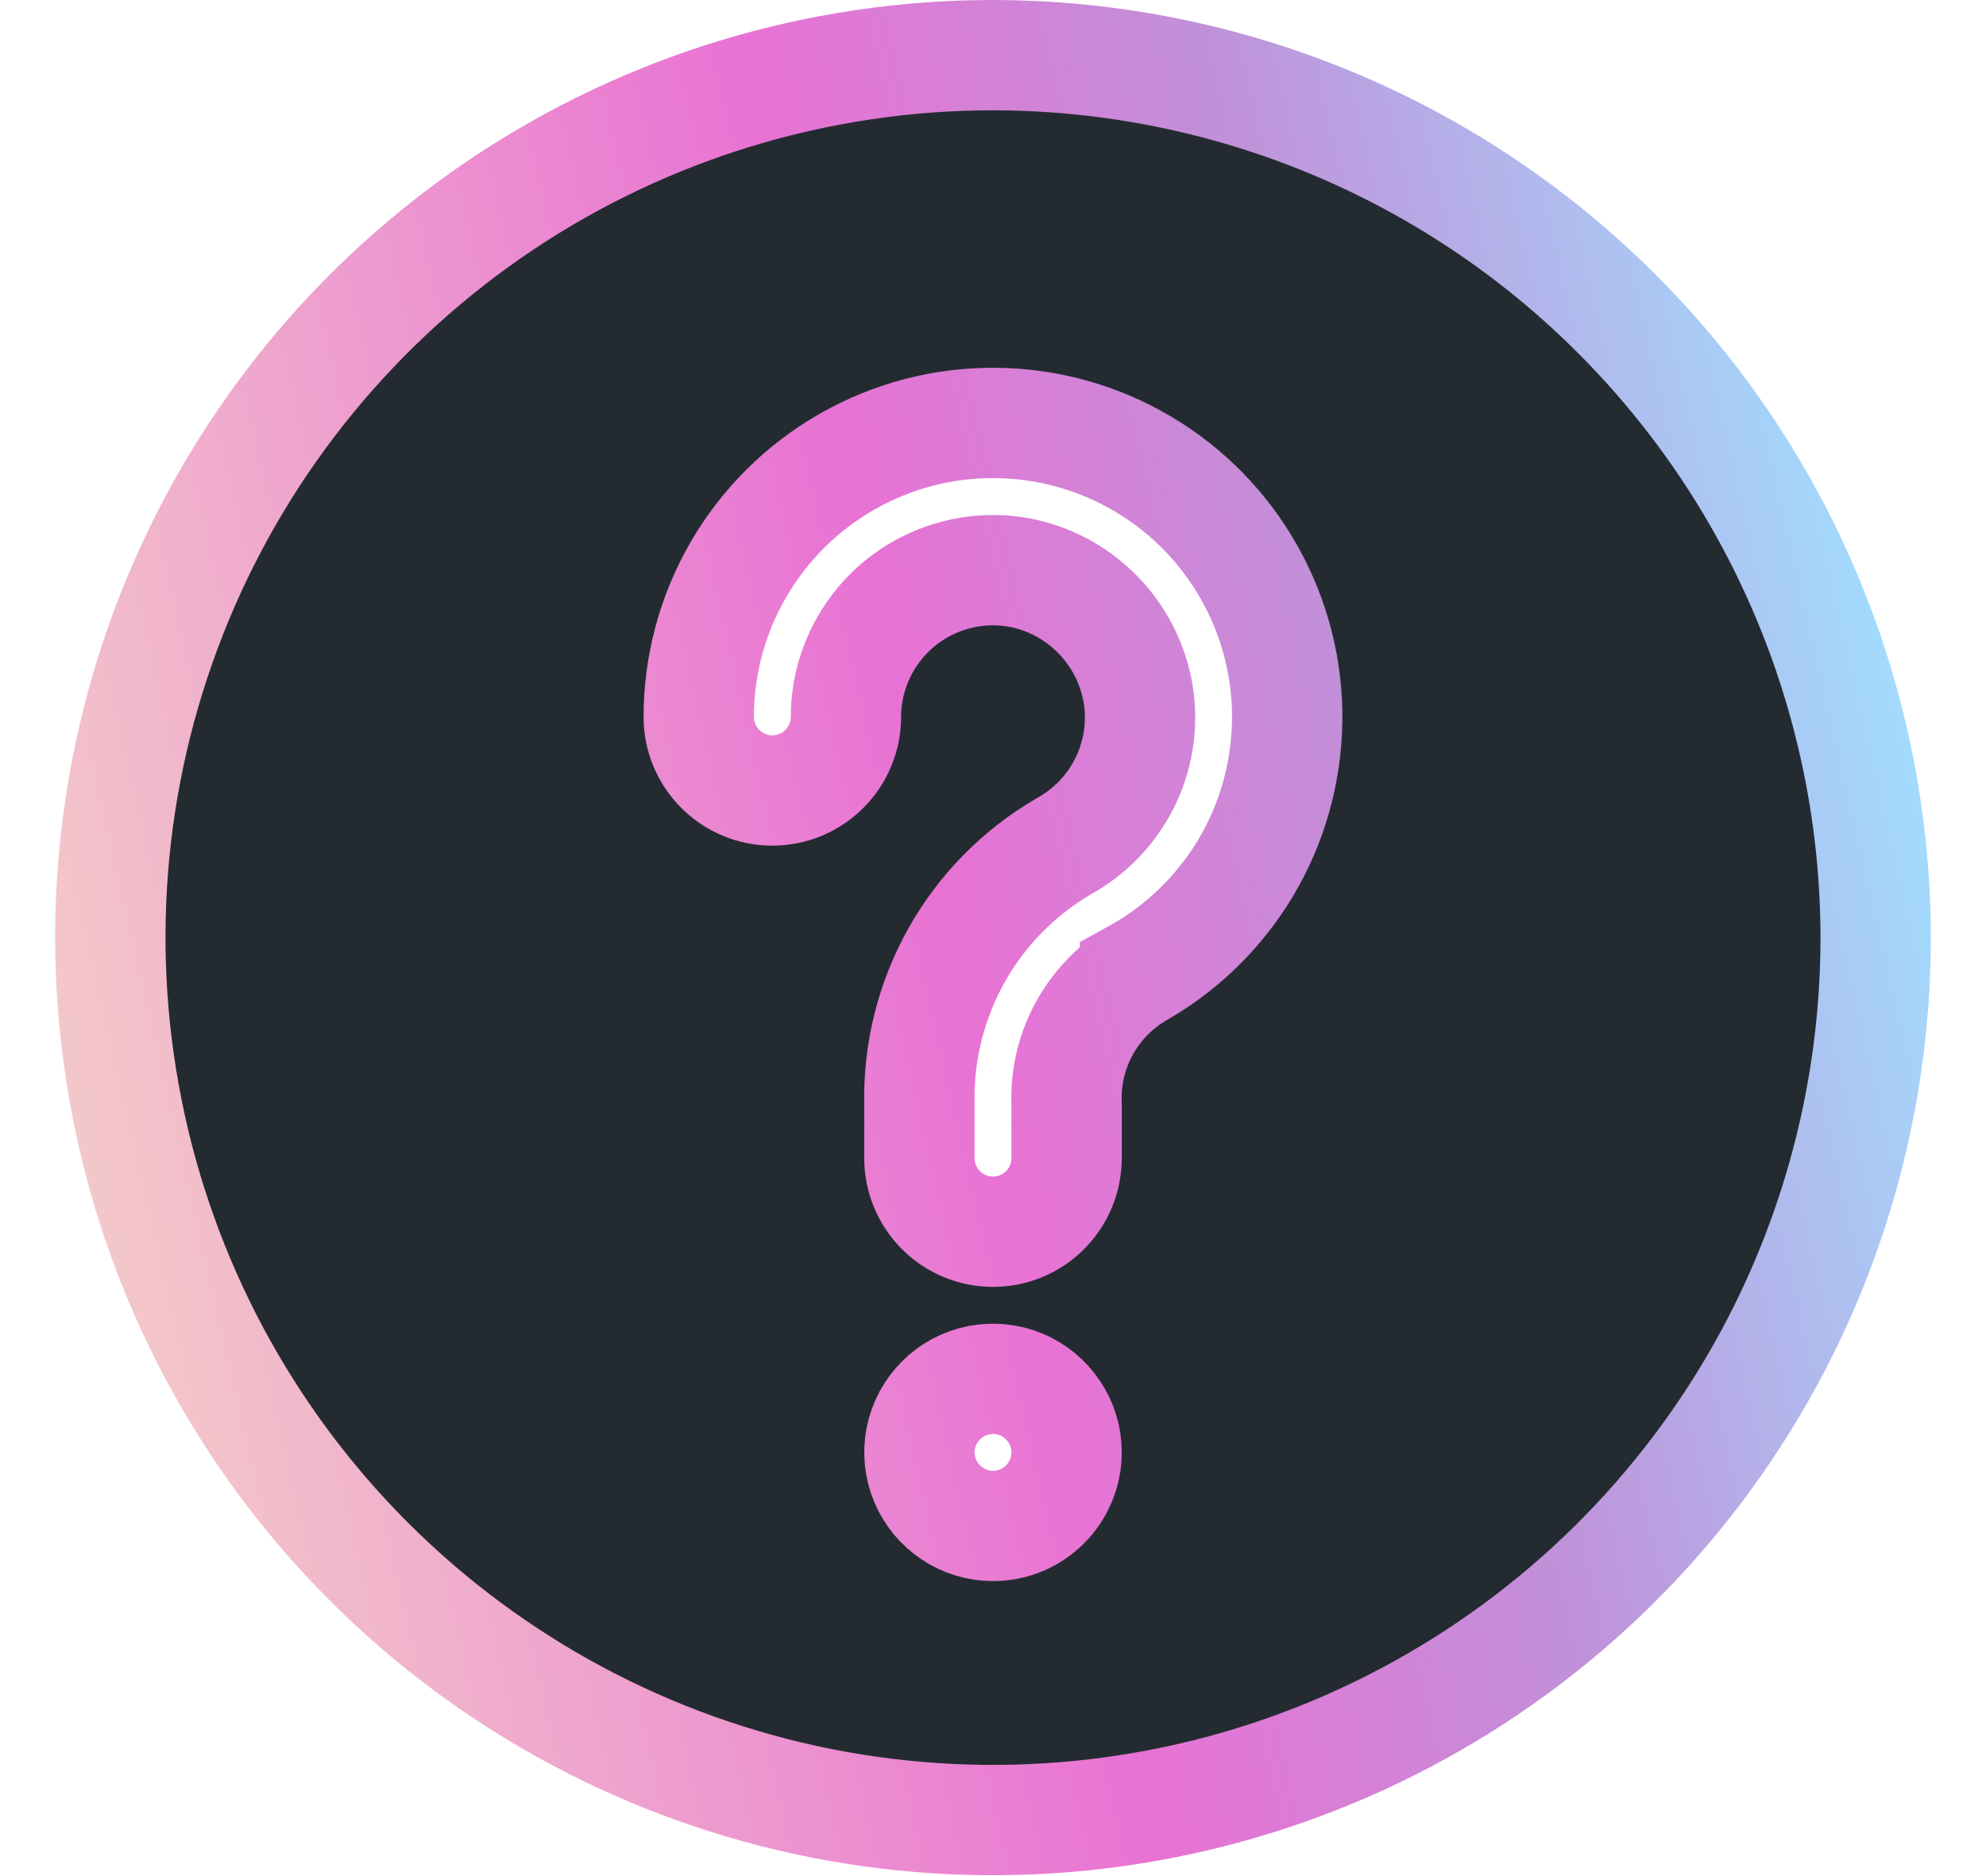
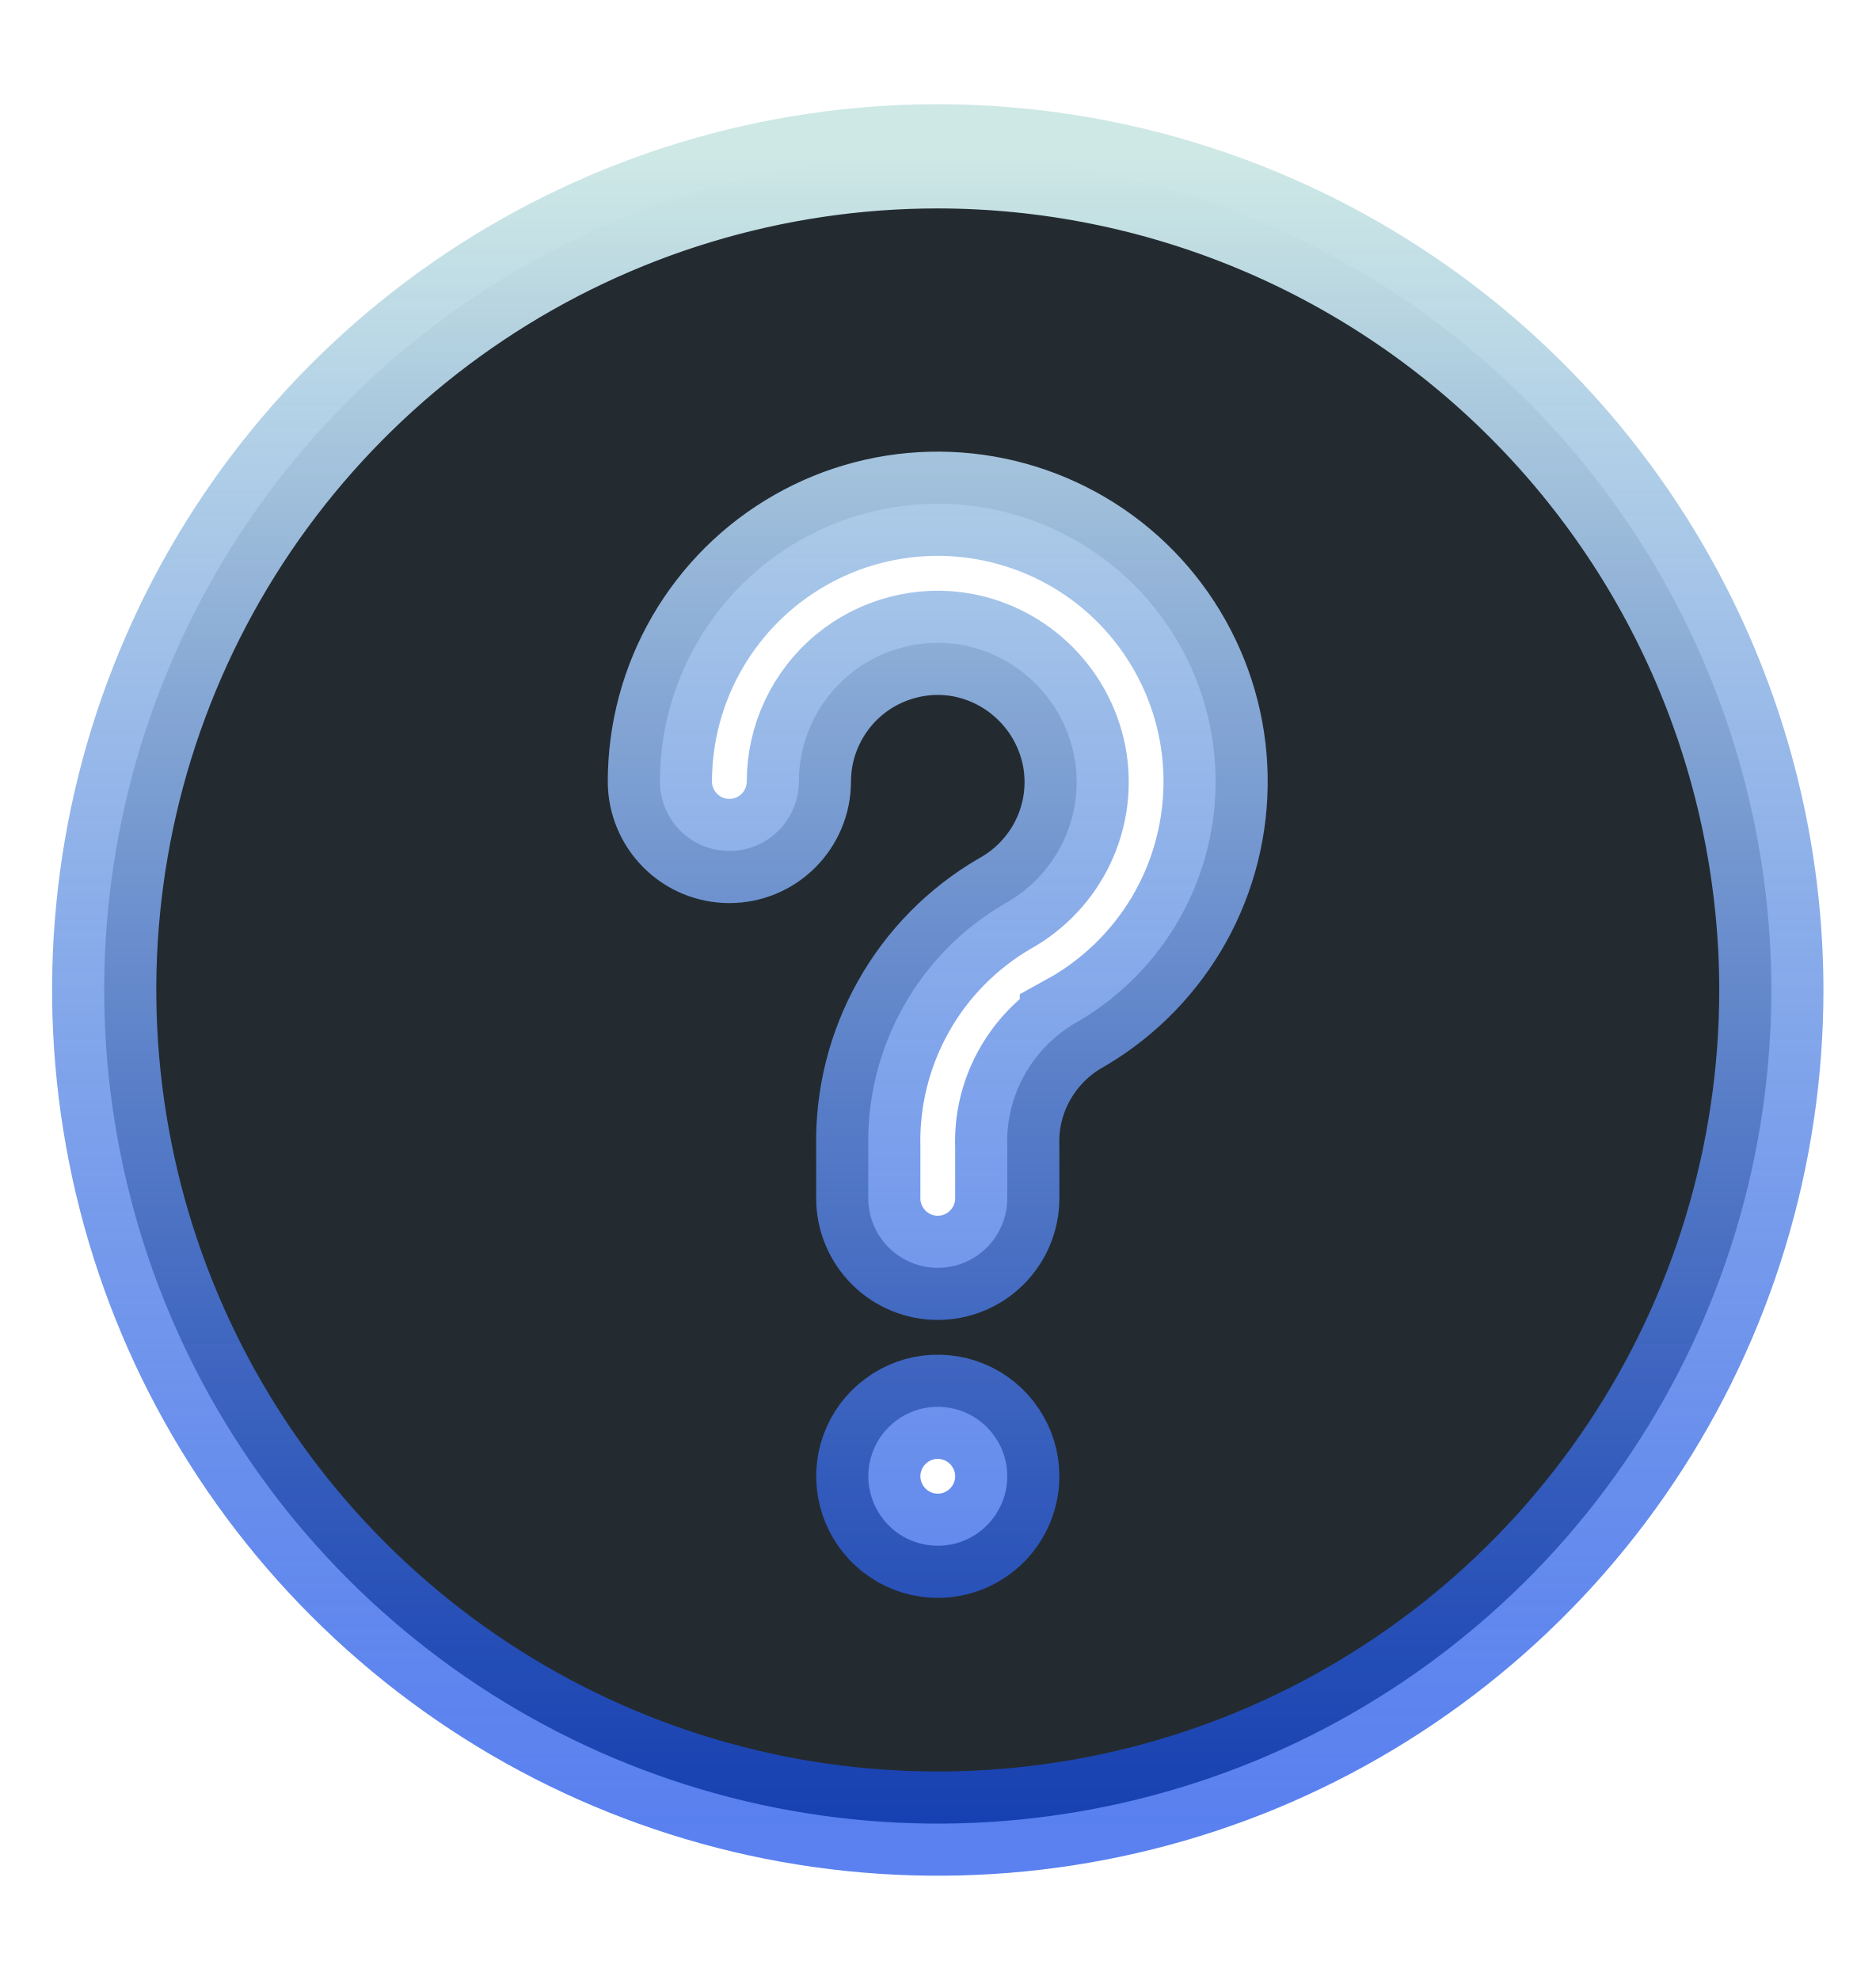
- <svg xmlns="http://www.w3.org/2000/svg" width="18" height="17" viewBox="0 0 18 17" fill="none">
-   <path d="M9 0.5C7.418 0.5 5.871 0.969 4.555 1.848C3.24 2.727 2.214 3.976 1.609 5.438C1.003 6.9 0.845 8.508 1.154 10.06C1.462 11.612 2.224 13.037 3.343 14.156C4.462 15.275 5.887 16.037 7.439 16.346C8.991 16.654 10.6 16.496 12.062 15.89C13.523 15.285 14.773 14.26 15.652 12.944C16.531 11.629 17 10.082 17 8.5C16.998 6.378 16.154 4.345 14.654 2.845C13.155 1.345 11.121 0.502 9 0.5V0.5ZM9 13.833C8.868 13.833 8.739 13.794 8.63 13.72C8.52 13.647 8.435 13.543 8.384 13.421C8.334 13.3 8.32 13.165 8.346 13.036C8.372 12.907 8.435 12.788 8.529 12.695C8.622 12.601 8.741 12.538 8.87 12.512C8.999 12.487 9.133 12.5 9.255 12.55C9.377 12.601 9.481 12.686 9.554 12.796C9.628 12.905 9.667 13.034 9.667 13.166C9.667 13.343 9.596 13.513 9.471 13.638C9.346 13.763 9.177 13.833 9 13.833ZM10.287 8.837C10.09 8.96 9.929 9.133 9.82 9.337C9.711 9.542 9.658 9.772 9.667 10.004V10.499C9.667 10.676 9.596 10.846 9.471 10.971C9.346 11.096 9.177 11.166 9 11.166C8.823 11.166 8.654 11.096 8.529 10.971C8.404 10.846 8.333 10.676 8.333 10.499V10.004C8.323 9.534 8.44 9.069 8.67 8.659C8.9 8.249 9.236 7.908 9.643 7.671C9.889 7.535 10.086 7.325 10.206 7.071C10.326 6.816 10.362 6.53 10.309 6.254C10.257 5.991 10.128 5.749 9.938 5.56C9.748 5.37 9.506 5.242 9.243 5.191C9.05 5.155 8.853 5.162 8.664 5.212C8.475 5.261 8.299 5.351 8.148 5.476C7.998 5.601 7.877 5.757 7.794 5.934C7.71 6.111 7.667 6.304 7.667 6.5C7.667 6.676 7.596 6.846 7.471 6.971C7.346 7.096 7.177 7.166 7 7.166C6.823 7.166 6.654 7.096 6.529 6.971C6.404 6.846 6.333 6.676 6.333 6.5C6.333 6.029 6.458 5.567 6.694 5.161C6.931 4.754 7.27 4.417 7.679 4.184C8.087 3.951 8.55 3.83 9.021 3.834C9.491 3.838 9.952 3.965 10.357 4.205C10.762 4.444 11.096 4.786 11.326 5.197C11.556 5.607 11.674 6.071 11.666 6.541C11.659 7.011 11.528 7.471 11.286 7.874C11.043 8.277 10.699 8.609 10.287 8.836V8.837Z" fill="#232B31" stroke="url(#paint0_linear_294_165)" />
+ <svg xmlns="http://www.w3.org/2000/svg" width="18" height="19" viewBox="0 0 18 19" fill="none">
+   <path d="M9 1.5C7.418 1.5 5.871 1.969 4.555 2.848C3.24 3.727 2.214 4.976 1.609 6.438C1.003 7.9 0.845 9.508 1.154 11.06C1.462 12.612 2.224 14.038 3.343 15.156C4.462 16.275 5.887 17.037 7.439 17.346C8.991 17.654 10.6 17.496 12.062 16.891C13.523 16.285 14.773 15.26 15.652 13.944C16.531 12.629 17 11.082 17 9.5C16.998 7.379 16.154 5.345 14.654 3.845C13.155 2.345 11.121 1.502 9 1.5V1.5ZM9 14.833C8.868 14.833 8.739 14.794 8.63 14.721C8.52 14.647 8.435 14.543 8.384 14.421C8.334 14.3 8.32 14.165 8.346 14.036C8.372 13.907 8.435 13.788 8.529 13.695C8.622 13.602 8.741 13.538 8.87 13.512C8.999 13.487 9.133 13.5 9.255 13.55C9.377 13.601 9.481 13.686 9.554 13.796C9.628 13.905 9.667 14.034 9.667 14.166C9.667 14.343 9.596 14.513 9.471 14.638C9.346 14.763 9.177 14.833 9 14.833ZM10.287 9.837C10.09 9.96 9.929 10.133 9.82 10.338C9.711 10.542 9.658 10.772 9.667 11.004V11.5C9.667 11.676 9.596 11.846 9.471 11.971C9.346 12.096 9.177 12.166 9 12.166C8.823 12.166 8.654 12.096 8.529 11.971C8.404 11.846 8.333 11.676 8.333 11.5V11.004C8.323 10.534 8.44 10.069 8.67 9.659C8.9 9.249 9.236 8.908 9.643 8.671C9.889 8.535 10.086 8.325 10.206 8.071C10.326 7.816 10.362 7.531 10.309 7.254C10.257 6.991 10.128 6.749 9.938 6.56C9.748 6.37 9.506 6.242 9.243 6.191C9.05 6.155 8.853 6.162 8.664 6.212C8.475 6.261 8.299 6.351 8.148 6.476C7.998 6.601 7.877 6.757 7.794 6.934C7.71 7.111 7.667 7.304 7.667 7.5C7.667 7.676 7.596 7.846 7.471 7.971C7.346 8.096 7.177 8.166 7 8.166C6.823 8.166 6.654 8.096 6.529 7.971C6.404 7.846 6.333 7.676 6.333 7.5C6.333 7.029 6.458 6.567 6.694 6.161C6.931 5.754 7.27 5.417 7.679 5.184C8.087 4.951 8.55 4.83 9.021 4.834C9.491 4.838 9.952 4.966 10.357 5.205C10.762 5.444 11.096 5.786 11.326 6.197C11.556 6.607 11.674 7.071 11.666 7.541C11.659 8.011 11.528 8.471 11.286 8.874C11.043 9.277 10.699 9.609 10.287 9.836V9.837Z" fill="#232B31" stroke="url(#paint0_linear_29_3869)" />
  <defs>
-     <linearGradient id="paint0_linear_294_165" x1="-1.551" y1="9.922" x2="19.666" y2="5.067" gradientUnits="userSpaceOnUse">
-       <stop stop-color="#F6DEC6" />
-       <stop offset="0.47" stop-color="#E872D4" />
-       <stop offset="0.657" stop-color="#C190D9" />
-       <stop offset="0.882" stop-color="#A2DCFE" />
+     <linearGradient id="paint0_linear_29_3869" x1="9" y1="1.5" x2="9" y2="17.5" gradientUnits="userSpaceOnUse">
+       <stop stop-color="#CDE8E5" />
+       <stop offset="1" stop-color="#124AE8" stop-opacity="0.7" />
    </linearGradient>
  </defs>
</svg>
